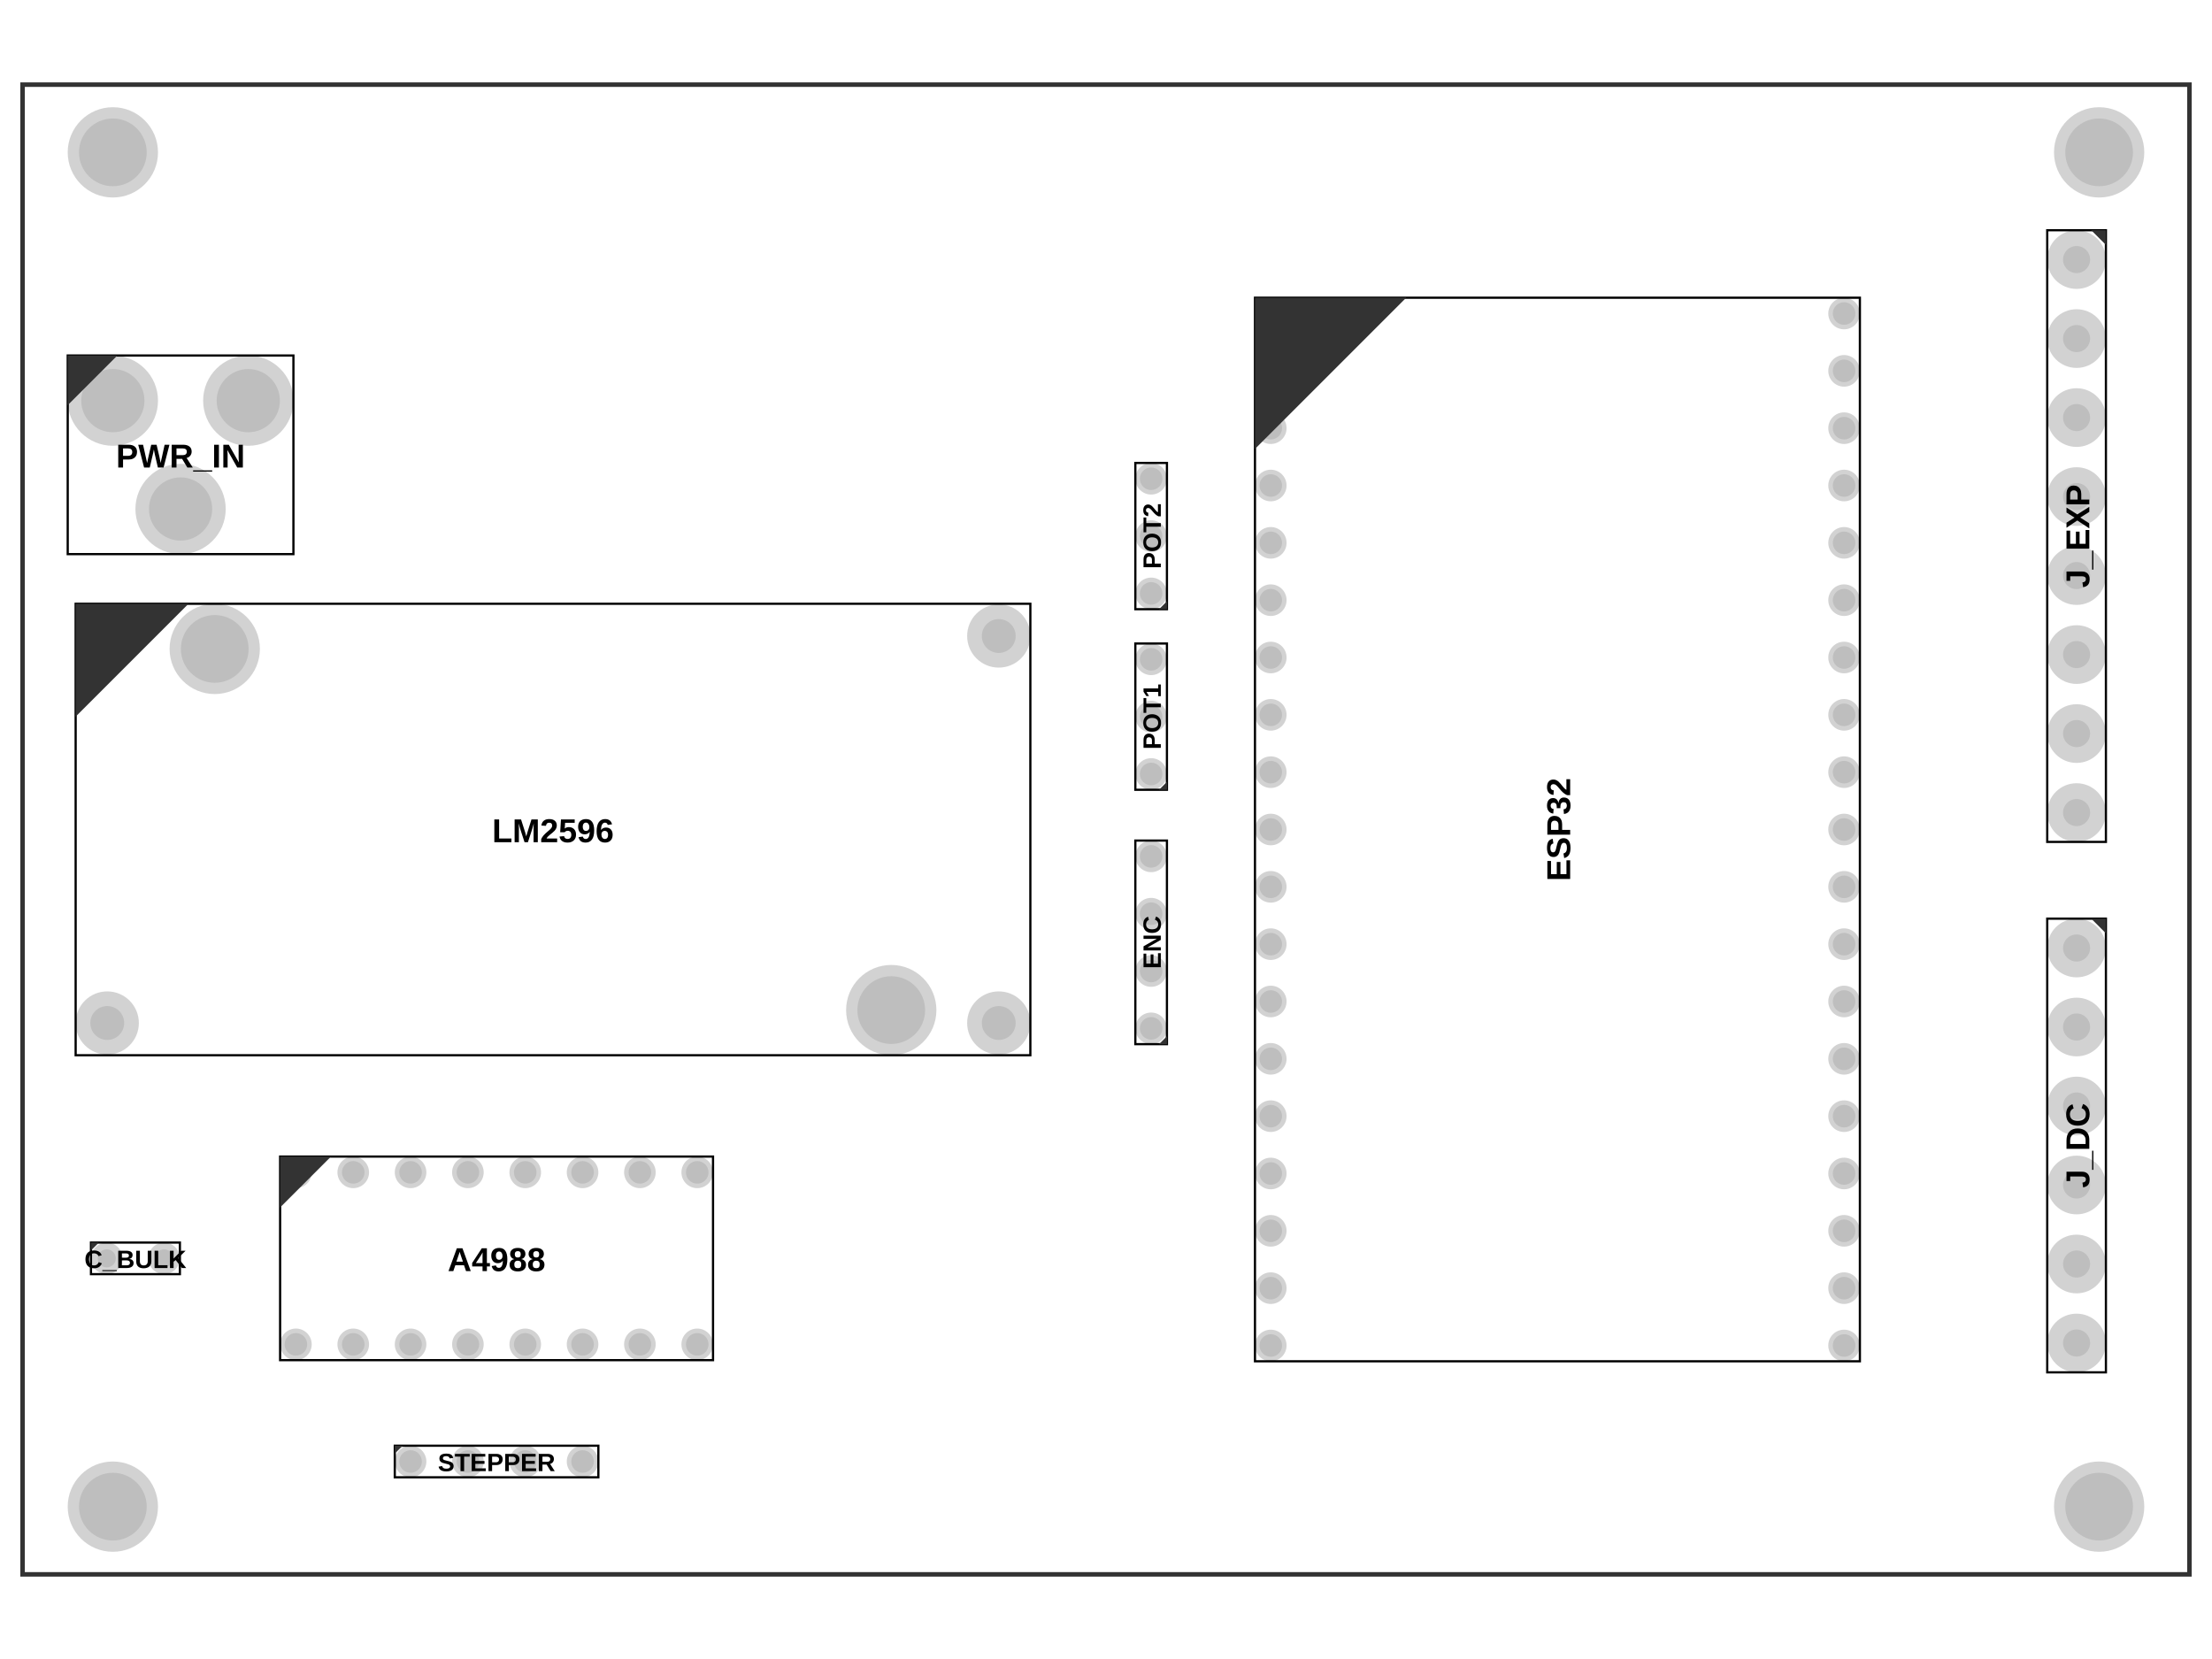
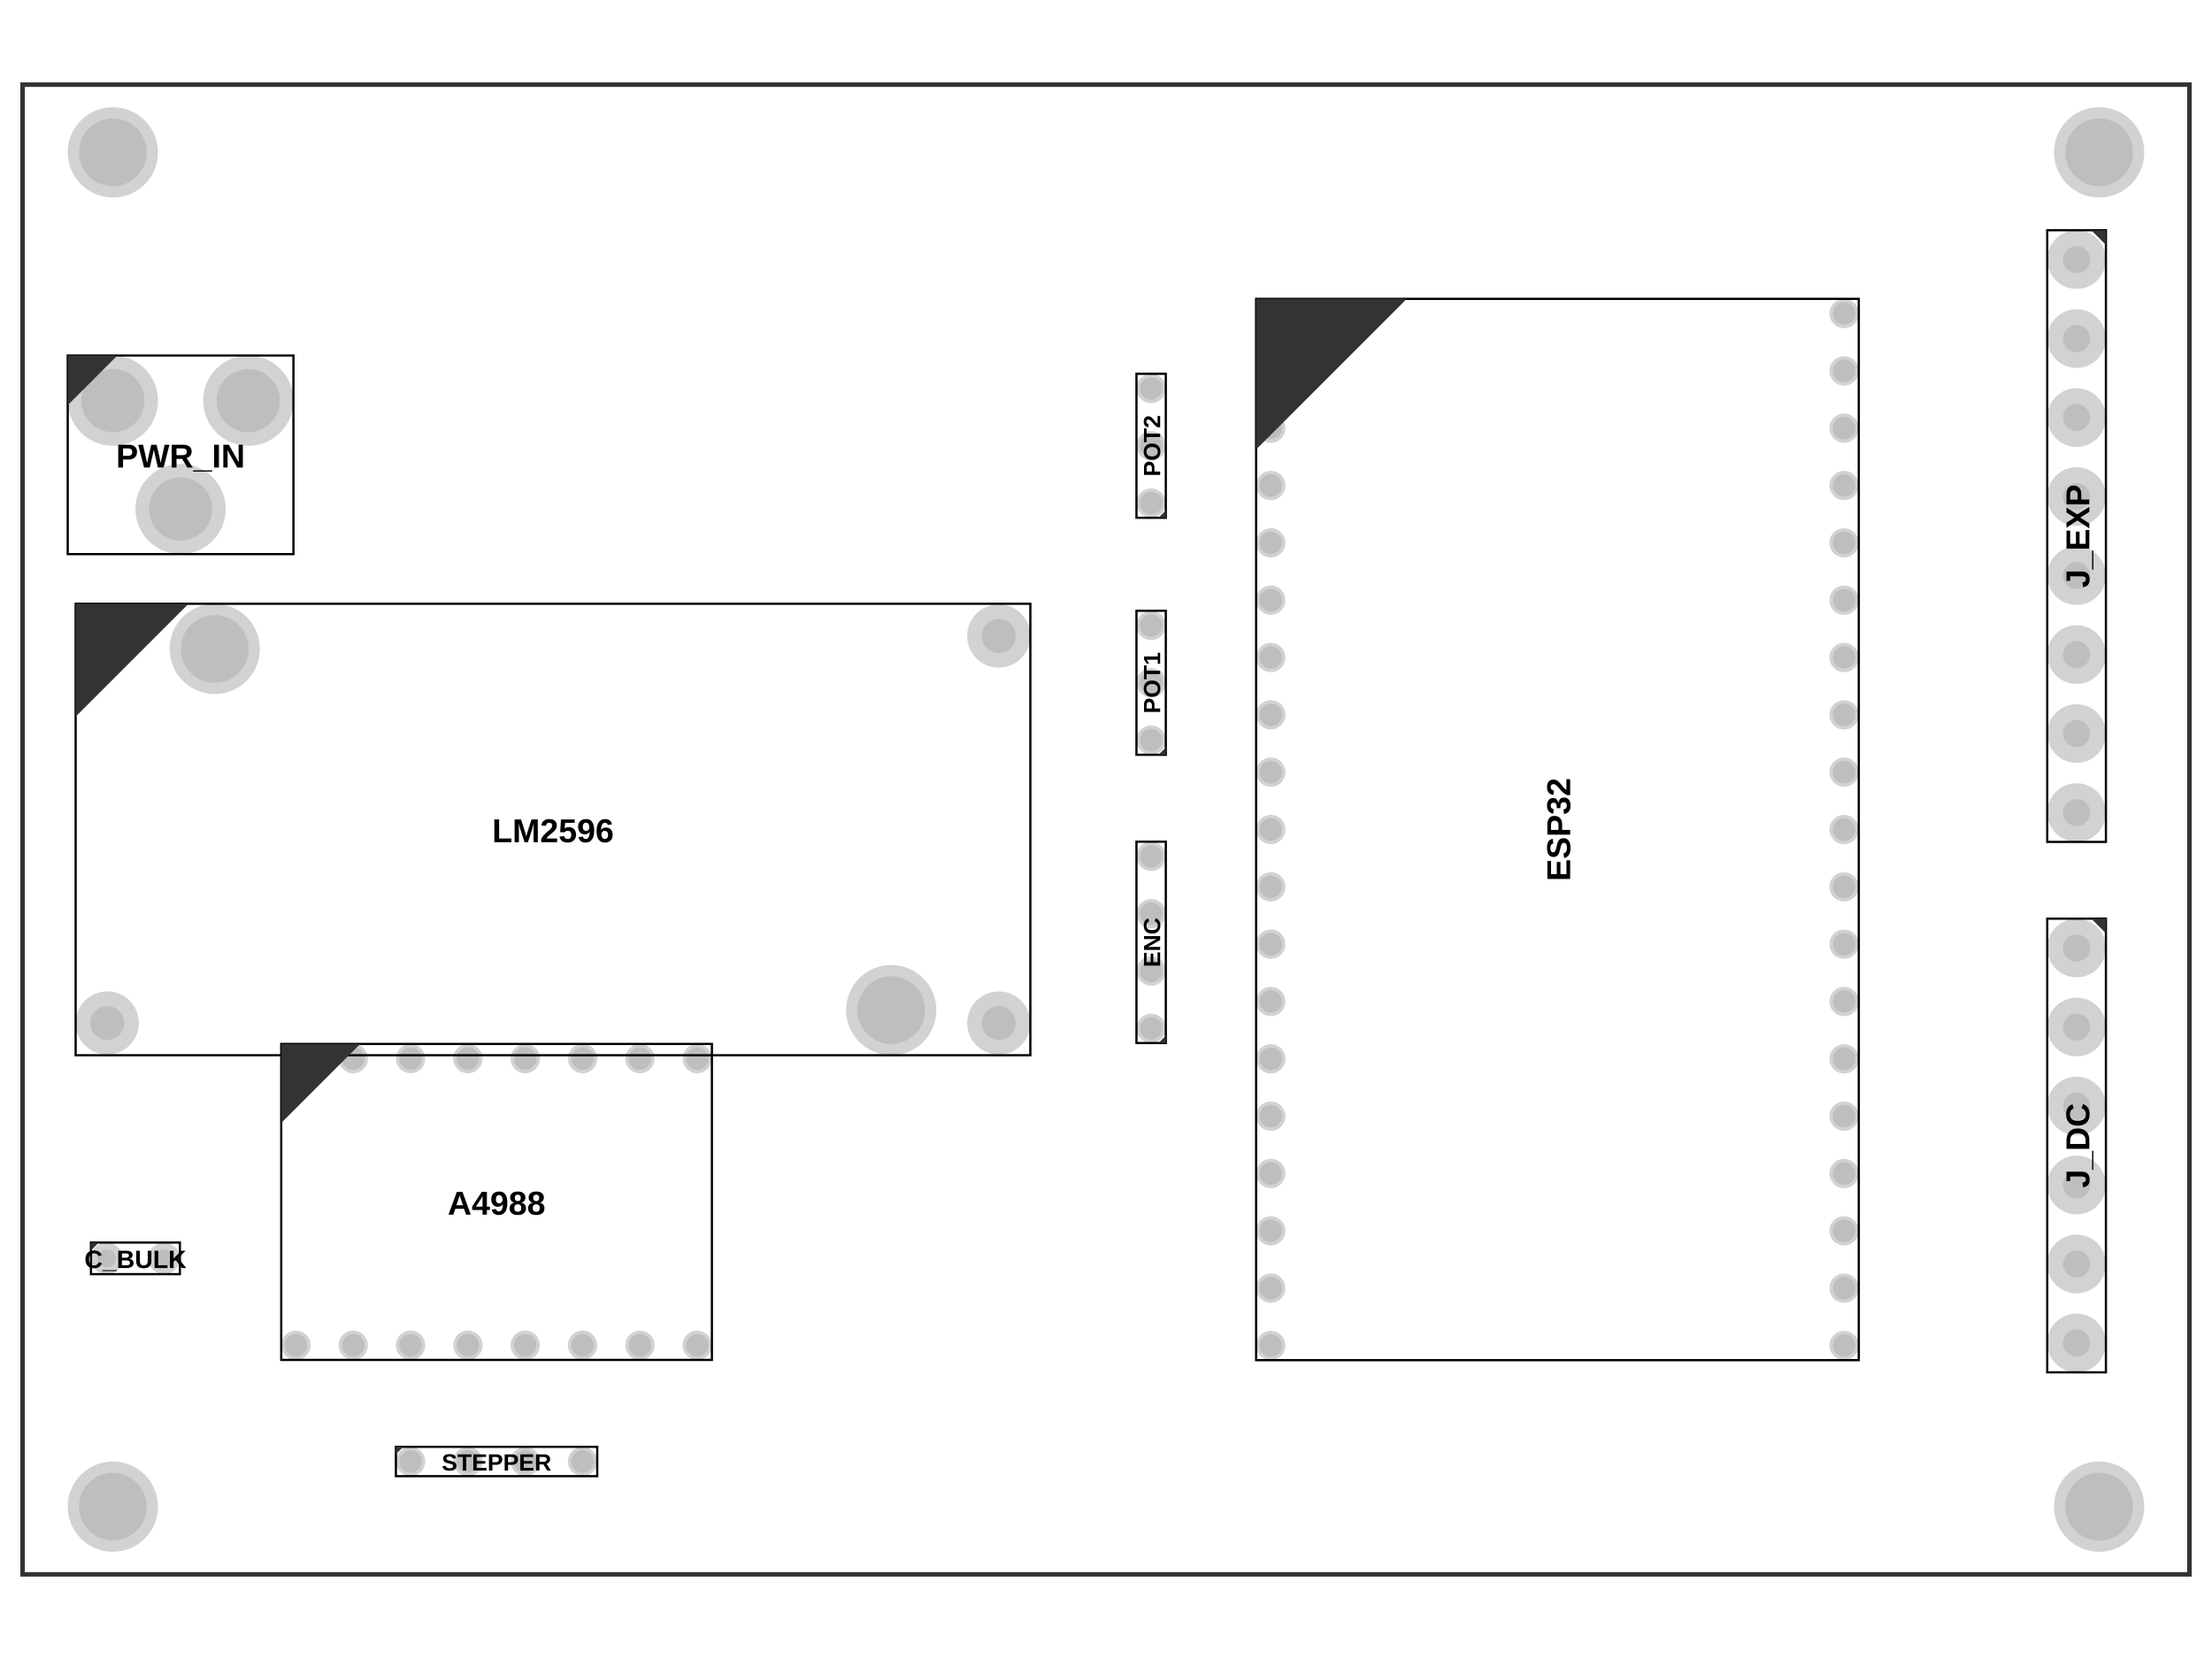
<svg xmlns="http://www.w3.org/2000/svg" width="800" height="600">
  <style>
              .assembly-component { 
                fill: none; 
                stroke: #000; 
              }
              .assembly-board { 
                fill: #f2f2f2; 
                stroke: rgb(0,0,0); 
                stroke-opacity: 0.8;
              }
              .assembly-component-label { 
                fill: #000; 
                font-family: Arial, serif;
                font-weight: bold;
                dominant-baseline: middle;
                text-anchor: middle;
              }
              .assembly-boundary { 
                fill: none; 
                stroke: #fff;
                stroke-width: 0.2; 
              }
            </style>
  <rect fill="#fff" x="0" y="0" width="800" height="600" />
  <rect class="assembly-boundary" x="8.163" y="30.612" width="783.673" height="538.776" />
  <path class="pcb-board" d="M 8.163 569.388 L 791.837 569.388 L 791.837 30.612 L 8.163 30.612 Z" fill="none" stroke="rgb(0,0,0)" stroke-opacity="0.8" stroke-width="1.633" />
  <g>
    <circle class="assembly-hole-outer" fill="rgb(210, 210, 210)" cx="40.816" cy="55.102" r="16.327" />
    <circle class="assembly-hole-inner" fill="rgb(190, 190, 190)" cx="40.816" cy="55.102" r="12.245" />
  </g>
  <g>
    <circle class="assembly-hole-outer" fill="rgb(210, 210, 210)" cx="759.184" cy="55.102" r="16.327" />
    <circle class="assembly-hole-inner" fill="rgb(190, 190, 190)" cx="759.184" cy="55.102" r="12.245" />
  </g>
  <g>
    <circle class="assembly-hole-outer" fill="rgb(210, 210, 210)" cx="40.816" cy="544.898" r="16.327" />
    <circle class="assembly-hole-inner" fill="rgb(190, 190, 190)" cx="40.816" cy="544.898" r="12.245" />
  </g>
  <g>
    <circle class="assembly-hole-outer" fill="rgb(210, 210, 210)" cx="759.184" cy="544.898" r="16.327" />
    <circle class="assembly-hole-inner" fill="rgb(190, 190, 190)" cx="759.184" cy="544.898" r="12.245" />
  </g>
  <g>
-     <circle class="assembly-hole-outer" fill="rgb(210, 210, 210)" cx="459.592" cy="113.388" r="5.714" />
+     <circle class="assembly-hole-outer" fill="rgb(210, 210, 210)" cx="459.592" cy="113.388" r="5.306" />
    <circle class="assembly-hole-inner" fill="rgb(190, 190, 190)" cx="459.592" cy="113.388" r="4.082" />
  </g>
  <g>
-     <circle class="assembly-hole-outer" fill="rgb(210, 210, 210)" cx="459.592" cy="134.122" r="5.714" />
+     <circle class="assembly-hole-outer" fill="rgb(210, 210, 210)" cx="459.592" cy="134.122" r="5.306" />
    <circle class="assembly-hole-inner" fill="rgb(190, 190, 190)" cx="459.592" cy="134.122" r="4.082" />
  </g>
  <g>
-     <circle class="assembly-hole-outer" fill="rgb(210, 210, 210)" cx="459.592" cy="154.857" r="5.714" />
+     <circle class="assembly-hole-outer" fill="rgb(210, 210, 210)" cx="459.592" cy="154.857" r="5.306" />
    <circle class="assembly-hole-inner" fill="rgb(190, 190, 190)" cx="459.592" cy="154.857" r="4.082" />
  </g>
  <g>
-     <circle class="assembly-hole-outer" fill="rgb(210, 210, 210)" cx="459.592" cy="175.592" r="5.714" />
+     <circle class="assembly-hole-outer" fill="rgb(210, 210, 210)" cx="459.592" cy="175.592" r="5.306" />
    <circle class="assembly-hole-inner" fill="rgb(190, 190, 190)" cx="459.592" cy="175.592" r="4.082" />
  </g>
  <g>
-     <circle class="assembly-hole-outer" fill="rgb(210, 210, 210)" cx="459.592" cy="196.327" r="5.714" />
+     <circle class="assembly-hole-outer" fill="rgb(210, 210, 210)" cx="459.592" cy="196.327" r="5.306" />
    <circle class="assembly-hole-inner" fill="rgb(190, 190, 190)" cx="459.592" cy="196.327" r="4.082" />
  </g>
  <g>
-     <circle class="assembly-hole-outer" fill="rgb(210, 210, 210)" cx="459.592" cy="217.061" r="5.714" />
+     <circle class="assembly-hole-outer" fill="rgb(210, 210, 210)" cx="459.592" cy="217.061" r="5.306" />
    <circle class="assembly-hole-inner" fill="rgb(190, 190, 190)" cx="459.592" cy="217.061" r="4.082" />
  </g>
  <g>
-     <circle class="assembly-hole-outer" fill="rgb(210, 210, 210)" cx="459.592" cy="237.796" r="5.714" />
+     <circle class="assembly-hole-outer" fill="rgb(210, 210, 210)" cx="459.592" cy="237.796" r="5.306" />
    <circle class="assembly-hole-inner" fill="rgb(190, 190, 190)" cx="459.592" cy="237.796" r="4.082" />
  </g>
  <g>
-     <circle class="assembly-hole-outer" fill="rgb(210, 210, 210)" cx="459.592" cy="258.531" r="5.714" />
+     <circle class="assembly-hole-outer" fill="rgb(210, 210, 210)" cx="459.592" cy="258.531" r="5.306" />
    <circle class="assembly-hole-inner" fill="rgb(190, 190, 190)" cx="459.592" cy="258.531" r="4.082" />
  </g>
  <g>
-     <circle class="assembly-hole-outer" fill="rgb(210, 210, 210)" cx="459.592" cy="279.265" r="5.714" />
+     <circle class="assembly-hole-outer" fill="rgb(210, 210, 210)" cx="459.592" cy="279.265" r="5.306" />
    <circle class="assembly-hole-inner" fill="rgb(190, 190, 190)" cx="459.592" cy="279.265" r="4.082" />
  </g>
  <g>
-     <circle class="assembly-hole-outer" fill="rgb(210, 210, 210)" cx="459.592" cy="300" r="5.714" />
+     <circle class="assembly-hole-outer" fill="rgb(210, 210, 210)" cx="459.592" cy="300" r="5.306" />
    <circle class="assembly-hole-inner" fill="rgb(190, 190, 190)" cx="459.592" cy="300" r="4.082" />
  </g>
  <g>
-     <circle class="assembly-hole-outer" fill="rgb(210, 210, 210)" cx="459.592" cy="320.735" r="5.714" />
+     <circle class="assembly-hole-outer" fill="rgb(210, 210, 210)" cx="459.592" cy="320.735" r="5.306" />
    <circle class="assembly-hole-inner" fill="rgb(190, 190, 190)" cx="459.592" cy="320.735" r="4.082" />
  </g>
  <g>
-     <circle class="assembly-hole-outer" fill="rgb(210, 210, 210)" cx="459.592" cy="341.469" r="5.714" />
+     <circle class="assembly-hole-outer" fill="rgb(210, 210, 210)" cx="459.592" cy="341.469" r="5.306" />
    <circle class="assembly-hole-inner" fill="rgb(190, 190, 190)" cx="459.592" cy="341.469" r="4.082" />
  </g>
  <g>
-     <circle class="assembly-hole-outer" fill="rgb(210, 210, 210)" cx="459.592" cy="362.204" r="5.714" />
+     <circle class="assembly-hole-outer" fill="rgb(210, 210, 210)" cx="459.592" cy="362.204" r="5.306" />
    <circle class="assembly-hole-inner" fill="rgb(190, 190, 190)" cx="459.592" cy="362.204" r="4.082" />
  </g>
  <g>
-     <circle class="assembly-hole-outer" fill="rgb(210, 210, 210)" cx="459.592" cy="382.939" r="5.714" />
+     <circle class="assembly-hole-outer" fill="rgb(210, 210, 210)" cx="459.592" cy="382.939" r="5.306" />
    <circle class="assembly-hole-inner" fill="rgb(190, 190, 190)" cx="459.592" cy="382.939" r="4.082" />
  </g>
  <g>
-     <circle class="assembly-hole-outer" fill="rgb(210, 210, 210)" cx="459.592" cy="403.673" r="5.714" />
+     <circle class="assembly-hole-outer" fill="rgb(210, 210, 210)" cx="459.592" cy="403.673" r="5.306" />
    <circle class="assembly-hole-inner" fill="rgb(190, 190, 190)" cx="459.592" cy="403.673" r="4.082" />
  </g>
  <g>
-     <circle class="assembly-hole-outer" fill="rgb(210, 210, 210)" cx="459.592" cy="424.408" r="5.714" />
+     <circle class="assembly-hole-outer" fill="rgb(210, 210, 210)" cx="459.592" cy="424.408" r="5.306" />
    <circle class="assembly-hole-inner" fill="rgb(190, 190, 190)" cx="459.592" cy="424.408" r="4.082" />
  </g>
  <g>
-     <circle class="assembly-hole-outer" fill="rgb(210, 210, 210)" cx="459.592" cy="445.143" r="5.714" />
+     <circle class="assembly-hole-outer" fill="rgb(210, 210, 210)" cx="459.592" cy="445.143" r="5.306" />
    <circle class="assembly-hole-inner" fill="rgb(190, 190, 190)" cx="459.592" cy="445.143" r="4.082" />
  </g>
  <g>
-     <circle class="assembly-hole-outer" fill="rgb(210, 210, 210)" cx="459.592" cy="465.878" r="5.714" />
+     <circle class="assembly-hole-outer" fill="rgb(210, 210, 210)" cx="459.592" cy="465.878" r="5.306" />
    <circle class="assembly-hole-inner" fill="rgb(190, 190, 190)" cx="459.592" cy="465.878" r="4.082" />
  </g>
  <g>
-     <circle class="assembly-hole-outer" fill="rgb(210, 210, 210)" cx="459.592" cy="486.612" r="5.714" />
+     <circle class="assembly-hole-outer" fill="rgb(210, 210, 210)" cx="459.592" cy="486.612" r="5.306" />
    <circle class="assembly-hole-inner" fill="rgb(190, 190, 190)" cx="459.592" cy="486.612" r="4.082" />
  </g>
  <g>
-     <circle class="assembly-hole-outer" fill="rgb(210, 210, 210)" cx="666.939" cy="113.388" r="5.714" />
+     <circle class="assembly-hole-outer" fill="rgb(210, 210, 210)" cx="666.939" cy="113.388" r="5.306" />
    <circle class="assembly-hole-inner" fill="rgb(190, 190, 190)" cx="666.939" cy="113.388" r="4.082" />
  </g>
  <g>
-     <circle class="assembly-hole-outer" fill="rgb(210, 210, 210)" cx="666.939" cy="134.122" r="5.714" />
+     <circle class="assembly-hole-outer" fill="rgb(210, 210, 210)" cx="666.939" cy="134.122" r="5.306" />
    <circle class="assembly-hole-inner" fill="rgb(190, 190, 190)" cx="666.939" cy="134.122" r="4.082" />
  </g>
  <g>
-     <circle class="assembly-hole-outer" fill="rgb(210, 210, 210)" cx="666.939" cy="154.857" r="5.714" />
+     <circle class="assembly-hole-outer" fill="rgb(210, 210, 210)" cx="666.939" cy="154.857" r="5.306" />
    <circle class="assembly-hole-inner" fill="rgb(190, 190, 190)" cx="666.939" cy="154.857" r="4.082" />
  </g>
  <g>
-     <circle class="assembly-hole-outer" fill="rgb(210, 210, 210)" cx="666.939" cy="175.592" r="5.714" />
+     <circle class="assembly-hole-outer" fill="rgb(210, 210, 210)" cx="666.939" cy="175.592" r="5.306" />
    <circle class="assembly-hole-inner" fill="rgb(190, 190, 190)" cx="666.939" cy="175.592" r="4.082" />
  </g>
  <g>
-     <circle class="assembly-hole-outer" fill="rgb(210, 210, 210)" cx="666.939" cy="196.327" r="5.714" />
+     <circle class="assembly-hole-outer" fill="rgb(210, 210, 210)" cx="666.939" cy="196.327" r="5.306" />
    <circle class="assembly-hole-inner" fill="rgb(190, 190, 190)" cx="666.939" cy="196.327" r="4.082" />
  </g>
  <g>
-     <circle class="assembly-hole-outer" fill="rgb(210, 210, 210)" cx="666.939" cy="217.061" r="5.714" />
+     <circle class="assembly-hole-outer" fill="rgb(210, 210, 210)" cx="666.939" cy="217.061" r="5.306" />
    <circle class="assembly-hole-inner" fill="rgb(190, 190, 190)" cx="666.939" cy="217.061" r="4.082" />
  </g>
  <g>
-     <circle class="assembly-hole-outer" fill="rgb(210, 210, 210)" cx="666.939" cy="237.796" r="5.714" />
+     <circle class="assembly-hole-outer" fill="rgb(210, 210, 210)" cx="666.939" cy="237.796" r="5.306" />
    <circle class="assembly-hole-inner" fill="rgb(190, 190, 190)" cx="666.939" cy="237.796" r="4.082" />
  </g>
  <g>
-     <circle class="assembly-hole-outer" fill="rgb(210, 210, 210)" cx="666.939" cy="258.531" r="5.714" />
+     <circle class="assembly-hole-outer" fill="rgb(210, 210, 210)" cx="666.939" cy="258.531" r="5.306" />
    <circle class="assembly-hole-inner" fill="rgb(190, 190, 190)" cx="666.939" cy="258.531" r="4.082" />
  </g>
  <g>
-     <circle class="assembly-hole-outer" fill="rgb(210, 210, 210)" cx="666.939" cy="279.265" r="5.714" />
+     <circle class="assembly-hole-outer" fill="rgb(210, 210, 210)" cx="666.939" cy="279.265" r="5.306" />
    <circle class="assembly-hole-inner" fill="rgb(190, 190, 190)" cx="666.939" cy="279.265" r="4.082" />
  </g>
  <g>
-     <circle class="assembly-hole-outer" fill="rgb(210, 210, 210)" cx="666.939" cy="300" r="5.714" />
+     <circle class="assembly-hole-outer" fill="rgb(210, 210, 210)" cx="666.939" cy="300" r="5.306" />
    <circle class="assembly-hole-inner" fill="rgb(190, 190, 190)" cx="666.939" cy="300" r="4.082" />
  </g>
  <g>
-     <circle class="assembly-hole-outer" fill="rgb(210, 210, 210)" cx="666.939" cy="320.735" r="5.714" />
+     <circle class="assembly-hole-outer" fill="rgb(210, 210, 210)" cx="666.939" cy="320.735" r="5.306" />
    <circle class="assembly-hole-inner" fill="rgb(190, 190, 190)" cx="666.939" cy="320.735" r="4.082" />
  </g>
  <g>
-     <circle class="assembly-hole-outer" fill="rgb(210, 210, 210)" cx="666.939" cy="341.469" r="5.714" />
+     <circle class="assembly-hole-outer" fill="rgb(210, 210, 210)" cx="666.939" cy="341.469" r="5.306" />
    <circle class="assembly-hole-inner" fill="rgb(190, 190, 190)" cx="666.939" cy="341.469" r="4.082" />
  </g>
  <g>
-     <circle class="assembly-hole-outer" fill="rgb(210, 210, 210)" cx="666.939" cy="362.204" r="5.714" />
+     <circle class="assembly-hole-outer" fill="rgb(210, 210, 210)" cx="666.939" cy="362.204" r="5.306" />
    <circle class="assembly-hole-inner" fill="rgb(190, 190, 190)" cx="666.939" cy="362.204" r="4.082" />
  </g>
  <g>
-     <circle class="assembly-hole-outer" fill="rgb(210, 210, 210)" cx="666.939" cy="382.939" r="5.714" />
+     <circle class="assembly-hole-outer" fill="rgb(210, 210, 210)" cx="666.939" cy="382.939" r="5.306" />
    <circle class="assembly-hole-inner" fill="rgb(190, 190, 190)" cx="666.939" cy="382.939" r="4.082" />
  </g>
  <g>
-     <circle class="assembly-hole-outer" fill="rgb(210, 210, 210)" cx="666.939" cy="403.673" r="5.714" />
+     <circle class="assembly-hole-outer" fill="rgb(210, 210, 210)" cx="666.939" cy="403.673" r="5.306" />
    <circle class="assembly-hole-inner" fill="rgb(190, 190, 190)" cx="666.939" cy="403.673" r="4.082" />
  </g>
  <g>
-     <circle class="assembly-hole-outer" fill="rgb(210, 210, 210)" cx="666.939" cy="424.408" r="5.714" />
+     <circle class="assembly-hole-outer" fill="rgb(210, 210, 210)" cx="666.939" cy="424.408" r="5.306" />
    <circle class="assembly-hole-inner" fill="rgb(190, 190, 190)" cx="666.939" cy="424.408" r="4.082" />
  </g>
  <g>
-     <circle class="assembly-hole-outer" fill="rgb(210, 210, 210)" cx="666.939" cy="445.143" r="5.714" />
+     <circle class="assembly-hole-outer" fill="rgb(210, 210, 210)" cx="666.939" cy="445.143" r="5.306" />
    <circle class="assembly-hole-inner" fill="rgb(190, 190, 190)" cx="666.939" cy="445.143" r="4.082" />
  </g>
  <g>
-     <circle class="assembly-hole-outer" fill="rgb(210, 210, 210)" cx="666.939" cy="465.878" r="5.714" />
+     <circle class="assembly-hole-outer" fill="rgb(210, 210, 210)" cx="666.939" cy="465.878" r="5.306" />
    <circle class="assembly-hole-inner" fill="rgb(190, 190, 190)" cx="666.939" cy="465.878" r="4.082" />
  </g>
  <g>
-     <circle class="assembly-hole-outer" fill="rgb(210, 210, 210)" cx="666.939" cy="486.612" r="5.714" />
+     <circle class="assembly-hole-outer" fill="rgb(210, 210, 210)" cx="666.939" cy="486.612" r="5.306" />
    <circle class="assembly-hole-inner" fill="rgb(190, 190, 190)" cx="666.939" cy="486.612" r="4.082" />
  </g>
  <g>
    <circle class="assembly-hole-outer" fill="rgb(210, 210, 210)" cx="38.788" cy="230.02" r="11.429" />
    <circle class="assembly-hole-inner" fill="rgb(190, 190, 190)" cx="38.788" cy="230.02" r="6.122" />
  </g>
  <g>
    <circle class="assembly-hole-outer" fill="rgb(210, 210, 210)" cx="38.788" cy="369.98" r="11.429" />
    <circle class="assembly-hole-inner" fill="rgb(190, 190, 190)" cx="38.788" cy="369.98" r="6.122" />
  </g>
  <g>
    <circle class="assembly-hole-outer" fill="rgb(210, 210, 210)" cx="361.212" cy="230.02" r="11.429" />
    <circle class="assembly-hole-inner" fill="rgb(190, 190, 190)" cx="361.212" cy="230.02" r="6.122" />
  </g>
  <g>
    <circle class="assembly-hole-outer" fill="rgb(210, 210, 210)" cx="361.212" cy="369.98" r="11.429" />
    <circle class="assembly-hole-inner" fill="rgb(190, 190, 190)" cx="361.212" cy="369.98" r="6.122" />
  </g>
  <g>
    <circle class="assembly-hole-outer" fill="rgb(210, 210, 210)" cx="77.665" cy="234.686" r="16.327" />
    <circle class="assembly-hole-inner" fill="rgb(190, 190, 190)" cx="77.665" cy="234.686" r="12.245" />
  </g>
  <g>
    <circle class="assembly-hole-outer" fill="rgb(210, 210, 210)" cx="322.335" cy="365.314" r="16.327" />
    <circle class="assembly-hole-inner" fill="rgb(190, 190, 190)" cx="322.335" cy="365.314" r="12.245" />
  </g>
  <g>
    <circle class="assembly-hole-outer" fill="rgb(210, 210, 210)" cx="40.816" cy="144.898" r="16.327" />
    <circle class="assembly-hole-inner" fill="rgb(190, 190, 190)" cx="40.816" cy="144.898" r="11.429" />
  </g>
  <g>
    <circle class="assembly-hole-outer" fill="rgb(210, 210, 210)" cx="89.796" cy="144.898" r="16.327" />
    <circle class="assembly-hole-inner" fill="rgb(190, 190, 190)" cx="89.796" cy="144.898" r="11.429" />
  </g>
  <g>
    <circle class="assembly-hole-outer" fill="rgb(210, 210, 210)" cx="65.306" cy="184.082" r="16.327" />
    <circle class="assembly-hole-inner" fill="rgb(190, 190, 190)" cx="65.306" cy="184.082" r="11.429" />
  </g>
  <g>
-     <circle class="assembly-hole-outer" fill="rgb(210, 210, 210)" cx="107.02" cy="424" r="5.714" />
-     <circle class="assembly-hole-inner" fill="rgb(190, 190, 190)" cx="107.02" cy="424" r="4.082" />
-   </g>
-   <g>
-     <circle class="assembly-hole-outer" fill="rgb(210, 210, 210)" cx="127.755" cy="424" r="5.714" />
-     <circle class="assembly-hole-inner" fill="rgb(190, 190, 190)" cx="127.755" cy="424" r="4.082" />
-   </g>
-   <g>
-     <circle class="assembly-hole-outer" fill="rgb(210, 210, 210)" cx="148.49" cy="424" r="5.714" />
-     <circle class="assembly-hole-inner" fill="rgb(190, 190, 190)" cx="148.49" cy="424" r="4.082" />
-   </g>
-   <g>
-     <circle class="assembly-hole-outer" fill="rgb(210, 210, 210)" cx="169.224" cy="424" r="5.714" />
-     <circle class="assembly-hole-inner" fill="rgb(190, 190, 190)" cx="169.224" cy="424" r="4.082" />
-   </g>
-   <g>
-     <circle class="assembly-hole-outer" fill="rgb(210, 210, 210)" cx="189.959" cy="424" r="5.714" />
-     <circle class="assembly-hole-inner" fill="rgb(190, 190, 190)" cx="189.959" cy="424" r="4.082" />
-   </g>
-   <g>
-     <circle class="assembly-hole-outer" fill="rgb(210, 210, 210)" cx="210.694" cy="424" r="5.714" />
-     <circle class="assembly-hole-inner" fill="rgb(190, 190, 190)" cx="210.694" cy="424" r="4.082" />
-   </g>
-   <g>
-     <circle class="assembly-hole-outer" fill="rgb(210, 210, 210)" cx="231.429" cy="424" r="5.714" />
-     <circle class="assembly-hole-inner" fill="rgb(190, 190, 190)" cx="231.429" cy="424" r="4.082" />
-   </g>
-   <g>
-     <circle class="assembly-hole-outer" fill="rgb(210, 210, 210)" cx="252.163" cy="424" r="5.714" />
-     <circle class="assembly-hole-inner" fill="rgb(190, 190, 190)" cx="252.163" cy="424" r="4.082" />
-   </g>
-   <g>
-     <circle class="assembly-hole-outer" fill="rgb(210, 210, 210)" cx="107.02" cy="486.204" r="5.714" />
-     <circle class="assembly-hole-inner" fill="rgb(190, 190, 190)" cx="107.02" cy="486.204" r="4.082" />
-   </g>
-   <g>
-     <circle class="assembly-hole-outer" fill="rgb(210, 210, 210)" cx="127.755" cy="486.204" r="5.714" />
-     <circle class="assembly-hole-inner" fill="rgb(190, 190, 190)" cx="127.755" cy="486.204" r="4.082" />
-   </g>
-   <g>
-     <circle class="assembly-hole-outer" fill="rgb(210, 210, 210)" cx="148.49" cy="486.204" r="5.714" />
-     <circle class="assembly-hole-inner" fill="rgb(190, 190, 190)" cx="148.49" cy="486.204" r="4.082" />
-   </g>
-   <g>
-     <circle class="assembly-hole-outer" fill="rgb(210, 210, 210)" cx="169.224" cy="486.204" r="5.714" />
-     <circle class="assembly-hole-inner" fill="rgb(190, 190, 190)" cx="169.224" cy="486.204" r="4.082" />
-   </g>
-   <g>
-     <circle class="assembly-hole-outer" fill="rgb(210, 210, 210)" cx="189.959" cy="486.204" r="5.714" />
-     <circle class="assembly-hole-inner" fill="rgb(190, 190, 190)" cx="189.959" cy="486.204" r="4.082" />
-   </g>
-   <g>
-     <circle class="assembly-hole-outer" fill="rgb(210, 210, 210)" cx="210.694" cy="486.204" r="5.714" />
-     <circle class="assembly-hole-inner" fill="rgb(190, 190, 190)" cx="210.694" cy="486.204" r="4.082" />
-   </g>
-   <g>
-     <circle class="assembly-hole-outer" fill="rgb(210, 210, 210)" cx="231.429" cy="486.204" r="5.714" />
-     <circle class="assembly-hole-inner" fill="rgb(190, 190, 190)" cx="231.429" cy="486.204" r="4.082" />
-   </g>
-   <g>
-     <circle class="assembly-hole-outer" fill="rgb(210, 210, 210)" cx="252.163" cy="486.204" r="5.714" />
-     <circle class="assembly-hole-inner" fill="rgb(190, 190, 190)" cx="252.163" cy="486.204" r="4.082" />
+     <circle class="assembly-hole-outer" fill="rgb(210, 210, 210)" cx="107.02" cy="382.857" r="5.306" />
+     <circle class="assembly-hole-inner" fill="rgb(190, 190, 190)" cx="107.02" cy="382.857" r="4.082" />
+   </g>
+   <g>
+     <circle class="assembly-hole-outer" fill="rgb(210, 210, 210)" cx="127.755" cy="382.857" r="5.306" />
+     <circle class="assembly-hole-inner" fill="rgb(190, 190, 190)" cx="127.755" cy="382.857" r="4.082" />
+   </g>
+   <g>
+     <circle class="assembly-hole-outer" fill="rgb(210, 210, 210)" cx="148.49" cy="382.857" r="5.306" />
+     <circle class="assembly-hole-inner" fill="rgb(190, 190, 190)" cx="148.49" cy="382.857" r="4.082" />
+   </g>
+   <g>
+     <circle class="assembly-hole-outer" fill="rgb(210, 210, 210)" cx="169.224" cy="382.857" r="5.306" />
+     <circle class="assembly-hole-inner" fill="rgb(190, 190, 190)" cx="169.224" cy="382.857" r="4.082" />
+   </g>
+   <g>
+     <circle class="assembly-hole-outer" fill="rgb(210, 210, 210)" cx="189.959" cy="382.857" r="5.306" />
+     <circle class="assembly-hole-inner" fill="rgb(190, 190, 190)" cx="189.959" cy="382.857" r="4.082" />
+   </g>
+   <g>
+     <circle class="assembly-hole-outer" fill="rgb(210, 210, 210)" cx="210.694" cy="382.857" r="5.306" />
+     <circle class="assembly-hole-inner" fill="rgb(190, 190, 190)" cx="210.694" cy="382.857" r="4.082" />
+   </g>
+   <g>
+     <circle class="assembly-hole-outer" fill="rgb(210, 210, 210)" cx="231.429" cy="382.857" r="5.306" />
+     <circle class="assembly-hole-inner" fill="rgb(190, 190, 190)" cx="231.429" cy="382.857" r="4.082" />
+   </g>
+   <g>
+     <circle class="assembly-hole-outer" fill="rgb(210, 210, 210)" cx="252.163" cy="382.857" r="5.306" />
+     <circle class="assembly-hole-inner" fill="rgb(190, 190, 190)" cx="252.163" cy="382.857" r="4.082" />
+   </g>
+   <g>
+     <circle class="assembly-hole-outer" fill="rgb(210, 210, 210)" cx="107.02" cy="486.531" r="5.306" />
+     <circle class="assembly-hole-inner" fill="rgb(190, 190, 190)" cx="107.02" cy="486.531" r="4.082" />
+   </g>
+   <g>
+     <circle class="assembly-hole-outer" fill="rgb(210, 210, 210)" cx="127.755" cy="486.531" r="5.306" />
+     <circle class="assembly-hole-inner" fill="rgb(190, 190, 190)" cx="127.755" cy="486.531" r="4.082" />
+   </g>
+   <g>
+     <circle class="assembly-hole-outer" fill="rgb(210, 210, 210)" cx="148.49" cy="486.531" r="5.306" />
+     <circle class="assembly-hole-inner" fill="rgb(190, 190, 190)" cx="148.49" cy="486.531" r="4.082" />
+   </g>
+   <g>
+     <circle class="assembly-hole-outer" fill="rgb(210, 210, 210)" cx="169.224" cy="486.531" r="5.306" />
+     <circle class="assembly-hole-inner" fill="rgb(190, 190, 190)" cx="169.224" cy="486.531" r="4.082" />
+   </g>
+   <g>
+     <circle class="assembly-hole-outer" fill="rgb(210, 210, 210)" cx="189.959" cy="486.531" r="5.306" />
+     <circle class="assembly-hole-inner" fill="rgb(190, 190, 190)" cx="189.959" cy="486.531" r="4.082" />
+   </g>
+   <g>
+     <circle class="assembly-hole-outer" fill="rgb(210, 210, 210)" cx="210.694" cy="486.531" r="5.306" />
+     <circle class="assembly-hole-inner" fill="rgb(190, 190, 190)" cx="210.694" cy="486.531" r="4.082" />
+   </g>
+   <g>
+     <circle class="assembly-hole-outer" fill="rgb(210, 210, 210)" cx="231.429" cy="486.531" r="5.306" />
+     <circle class="assembly-hole-inner" fill="rgb(190, 190, 190)" cx="231.429" cy="486.531" r="4.082" />
+   </g>
+   <g>
+     <circle class="assembly-hole-outer" fill="rgb(210, 210, 210)" cx="252.163" cy="486.531" r="5.306" />
+     <circle class="assembly-hole-inner" fill="rgb(190, 190, 190)" cx="252.163" cy="486.531" r="4.082" />
  </g>
  <g>
    <circle class="assembly-hole-outer" fill="rgb(210, 210, 210)" cx="38.612" cy="455.102" r="5.714" />
    <circle class="assembly-hole-inner" fill="rgb(190, 190, 190)" cx="38.612" cy="455.102" r="3.265" />
  </g>
  <g>
    <circle class="assembly-hole-outer" fill="rgb(210, 210, 210)" cx="59.347" cy="455.102" r="5.714" />
    <circle class="assembly-hole-inner" fill="rgb(190, 190, 190)" cx="59.347" cy="455.102" r="3.265" />
  </g>
  <g>
-     <circle class="assembly-hole-outer" fill="rgb(210, 210, 210)" cx="148.49" cy="528.571" r="5.714" />
+     <circle class="assembly-hole-outer" fill="rgb(210, 210, 210)" cx="148.49" cy="528.571" r="5.306" />
    <circle class="assembly-hole-inner" fill="rgb(190, 190, 190)" cx="148.49" cy="528.571" r="4.082" />
  </g>
  <g>
-     <circle class="assembly-hole-outer" fill="rgb(210, 210, 210)" cx="169.224" cy="528.571" r="5.714" />
+     <circle class="assembly-hole-outer" fill="rgb(210, 210, 210)" cx="169.224" cy="528.571" r="5.306" />
    <circle class="assembly-hole-inner" fill="rgb(190, 190, 190)" cx="169.224" cy="528.571" r="4.082" />
  </g>
  <g>
-     <circle class="assembly-hole-outer" fill="rgb(210, 210, 210)" cx="189.959" cy="528.571" r="5.714" />
+     <circle class="assembly-hole-outer" fill="rgb(210, 210, 210)" cx="189.959" cy="528.571" r="5.306" />
    <circle class="assembly-hole-inner" fill="rgb(190, 190, 190)" cx="189.959" cy="528.571" r="4.082" />
  </g>
  <g>
-     <circle class="assembly-hole-outer" fill="rgb(210, 210, 210)" cx="210.694" cy="528.571" r="5.714" />
+     <circle class="assembly-hole-outer" fill="rgb(210, 210, 210)" cx="210.694" cy="528.571" r="5.306" />
    <circle class="assembly-hole-inner" fill="rgb(190, 190, 190)" cx="210.694" cy="528.571" r="4.082" />
  </g>
  <g>
-     <circle class="assembly-hole-outer" fill="rgb(210, 210, 210)" cx="416.327" cy="214.612" r="5.714" />
-     <circle class="assembly-hole-inner" fill="rgb(190, 190, 190)" cx="416.327" cy="214.612" r="4.082" />
-   </g>
-   <g>
-     <circle class="assembly-hole-outer" fill="rgb(210, 210, 210)" cx="416.327" cy="193.878" r="5.714" />
-     <circle class="assembly-hole-inner" fill="rgb(190, 190, 190)" cx="416.327" cy="193.878" r="4.082" />
-   </g>
-   <g>
-     <circle class="assembly-hole-outer" fill="rgb(210, 210, 210)" cx="416.327" cy="173.143" r="5.714" />
-     <circle class="assembly-hole-inner" fill="rgb(190, 190, 190)" cx="416.327" cy="173.143" r="4.082" />
-   </g>
-   <g>
-     <circle class="assembly-hole-outer" fill="rgb(210, 210, 210)" cx="416.327" cy="279.918" r="5.714" />
-     <circle class="assembly-hole-inner" fill="rgb(190, 190, 190)" cx="416.327" cy="279.918" r="4.082" />
-   </g>
-   <g>
-     <circle class="assembly-hole-outer" fill="rgb(210, 210, 210)" cx="416.327" cy="259.184" r="5.714" />
-     <circle class="assembly-hole-inner" fill="rgb(190, 190, 190)" cx="416.327" cy="259.184" r="4.082" />
-   </g>
-   <g>
-     <circle class="assembly-hole-outer" fill="rgb(210, 210, 210)" cx="416.327" cy="238.449" r="5.714" />
-     <circle class="assembly-hole-inner" fill="rgb(190, 190, 190)" cx="416.327" cy="238.449" r="4.082" />
-   </g>
-   <g>
-     <circle class="assembly-hole-outer" fill="rgb(210, 210, 210)" cx="416.327" cy="371.918" r="5.714" />
+     <circle class="assembly-hole-outer" fill="rgb(210, 210, 210)" cx="416.327" cy="181.959" r="5.306" />
+     <circle class="assembly-hole-inner" fill="rgb(190, 190, 190)" cx="416.327" cy="181.959" r="4.082" />
+   </g>
+   <g>
+     <circle class="assembly-hole-outer" fill="rgb(210, 210, 210)" cx="416.327" cy="161.224" r="5.306" />
+     <circle class="assembly-hole-inner" fill="rgb(190, 190, 190)" cx="416.327" cy="161.224" r="4.082" />
+   </g>
+   <g>
+     <circle class="assembly-hole-outer" fill="rgb(210, 210, 210)" cx="416.327" cy="140.49" r="5.306" />
+     <circle class="assembly-hole-inner" fill="rgb(190, 190, 190)" cx="416.327" cy="140.49" r="4.082" />
+   </g>
+   <g>
+     <circle class="assembly-hole-outer" fill="rgb(210, 210, 210)" cx="416.327" cy="267.673" r="5.306" />
+     <circle class="assembly-hole-inner" fill="rgb(190, 190, 190)" cx="416.327" cy="267.673" r="4.082" />
+   </g>
+   <g>
+     <circle class="assembly-hole-outer" fill="rgb(210, 210, 210)" cx="416.327" cy="246.939" r="5.306" />
+     <circle class="assembly-hole-inner" fill="rgb(190, 190, 190)" cx="416.327" cy="246.939" r="4.082" />
+   </g>
+   <g>
+     <circle class="assembly-hole-outer" fill="rgb(210, 210, 210)" cx="416.327" cy="226.204" r="5.306" />
+     <circle class="assembly-hole-inner" fill="rgb(190, 190, 190)" cx="416.327" cy="226.204" r="4.082" />
+   </g>
+   <g>
+     <circle class="assembly-hole-outer" fill="rgb(210, 210, 210)" cx="416.327" cy="371.918" r="5.306" />
    <circle class="assembly-hole-inner" fill="rgb(190, 190, 190)" cx="416.327" cy="371.918" r="4.082" />
  </g>
  <g>
-     <circle class="assembly-hole-outer" fill="rgb(210, 210, 210)" cx="416.327" cy="351.184" r="5.714" />
+     <circle class="assembly-hole-outer" fill="rgb(210, 210, 210)" cx="416.327" cy="351.184" r="5.306" />
    <circle class="assembly-hole-inner" fill="rgb(190, 190, 190)" cx="416.327" cy="351.184" r="4.082" />
  </g>
  <g>
-     <circle class="assembly-hole-outer" fill="rgb(210, 210, 210)" cx="416.327" cy="330.449" r="5.714" />
+     <circle class="assembly-hole-outer" fill="rgb(210, 210, 210)" cx="416.327" cy="330.449" r="5.306" />
    <circle class="assembly-hole-inner" fill="rgb(190, 190, 190)" cx="416.327" cy="330.449" r="4.082" />
  </g>
  <g>
-     <circle class="assembly-hole-outer" fill="rgb(210, 210, 210)" cx="416.327" cy="309.714" r="5.714" />
+     <circle class="assembly-hole-outer" fill="rgb(210, 210, 210)" cx="416.327" cy="309.714" r="5.306" />
    <circle class="assembly-hole-inner" fill="rgb(190, 190, 190)" cx="416.327" cy="309.714" r="4.082" />
  </g>
  <g>
    <circle class="assembly-hole-outer" fill="rgb(210, 210, 210)" cx="751.02" cy="342.857" r="10.612" />
    <circle class="assembly-hole-inner" fill="rgb(190, 190, 190)" cx="751.02" cy="342.857" r="4.898" />
  </g>
  <g>
    <circle class="assembly-hole-outer" fill="rgb(210, 210, 210)" cx="751.02" cy="371.429" r="10.612" />
    <circle class="assembly-hole-inner" fill="rgb(190, 190, 190)" cx="751.02" cy="371.429" r="4.898" />
  </g>
  <g>
    <circle class="assembly-hole-outer" fill="rgb(210, 210, 210)" cx="751.02" cy="400" r="10.612" />
    <circle class="assembly-hole-inner" fill="rgb(190, 190, 190)" cx="751.02" cy="400" r="4.898" />
  </g>
  <g>
    <circle class="assembly-hole-outer" fill="rgb(210, 210, 210)" cx="751.02" cy="428.571" r="10.612" />
    <circle class="assembly-hole-inner" fill="rgb(190, 190, 190)" cx="751.02" cy="428.571" r="4.898" />
  </g>
  <g>
    <circle class="assembly-hole-outer" fill="rgb(210, 210, 210)" cx="751.02" cy="457.143" r="10.612" />
    <circle class="assembly-hole-inner" fill="rgb(190, 190, 190)" cx="751.02" cy="457.143" r="4.898" />
  </g>
  <g>
    <circle class="assembly-hole-outer" fill="rgb(210, 210, 210)" cx="751.02" cy="485.714" r="10.612" />
    <circle class="assembly-hole-inner" fill="rgb(190, 190, 190)" cx="751.02" cy="485.714" r="4.898" />
  </g>
  <g>
    <circle class="assembly-hole-outer" fill="rgb(210, 210, 210)" cx="751.02" cy="93.878" r="10.612" />
    <circle class="assembly-hole-inner" fill="rgb(190, 190, 190)" cx="751.02" cy="93.878" r="4.898" />
  </g>
  <g>
    <circle class="assembly-hole-outer" fill="rgb(210, 210, 210)" cx="751.02" cy="122.449" r="10.612" />
    <circle class="assembly-hole-inner" fill="rgb(190, 190, 190)" cx="751.02" cy="122.449" r="4.898" />
  </g>
  <g>
    <circle class="assembly-hole-outer" fill="rgb(210, 210, 210)" cx="751.02" cy="151.02" r="10.612" />
    <circle class="assembly-hole-inner" fill="rgb(190, 190, 190)" cx="751.02" cy="151.02" r="4.898" />
  </g>
  <g>
    <circle class="assembly-hole-outer" fill="rgb(210, 210, 210)" cx="751.02" cy="179.592" r="10.612" />
    <circle class="assembly-hole-inner" fill="rgb(190, 190, 190)" cx="751.02" cy="179.592" r="4.898" />
  </g>
  <g>
    <circle class="assembly-hole-outer" fill="rgb(210, 210, 210)" cx="751.02" cy="208.163" r="10.612" />
    <circle class="assembly-hole-inner" fill="rgb(190, 190, 190)" cx="751.02" cy="208.163" r="4.898" />
  </g>
  <g>
    <circle class="assembly-hole-outer" fill="rgb(210, 210, 210)" cx="751.02" cy="236.735" r="10.612" />
    <circle class="assembly-hole-inner" fill="rgb(190, 190, 190)" cx="751.02" cy="236.735" r="4.898" />
  </g>
  <g>
    <circle class="assembly-hole-outer" fill="rgb(210, 210, 210)" cx="751.02" cy="265.306" r="10.612" />
    <circle class="assembly-hole-inner" fill="rgb(190, 190, 190)" cx="751.02" cy="265.306" r="4.898" />
  </g>
  <g>
    <circle class="assembly-hole-outer" fill="rgb(210, 210, 210)" cx="751.02" cy="293.878" r="10.612" />
    <circle class="assembly-hole-inner" fill="rgb(190, 190, 190)" cx="751.02" cy="293.878" r="4.898" />
  </g>
  <g transform="translate(563.2653, 300) scale(1, -1)">
-     <path class="assembly-component" d="M-109.388,-192.327 L109.388,-192.327 L109.388,192.327 L-109.388,192.327 Z" stroke-width="0.80" transform="rotate(0)" stroke-dasharray="" />
+     <path class="assembly-component" d="M-108.98,-191.918 L108.98,-191.918 L108.98,191.918 L-108.98,191.918 Z" stroke-width="0.80" transform="rotate(0)" stroke-dasharray="" />
    <text x="0" y="0" class="assembly-component-label" text-anchor="middle" dy=".10em" style="pointer-events: none" font-size="12px" transform="rotate(90) scale(1, -1)">ESP32</text>
-     <polygon class="assembly-pin1-indicator" points="-109.388,192.327 -54.694,192.327 -109.388,137.633" fill="#333" stroke="none" transform="rotate(0)" />
+     <polygon class="assembly-pin1-indicator" points="-108.98,191.918 -54.49,191.918 -108.98,137.429" fill="#333" stroke="none" transform="rotate(0)" />
  </g>
  <g transform="translate(200, 300) scale(1, -1)">
    <path class="assembly-component" d="M-172.641,-81.641 L172.641,-81.641 L172.641,81.641 L-172.641,81.641 Z" stroke-width="0.80" transform="rotate(0)" stroke-dasharray="" />
    <text x="0" y="0" class="assembly-component-label" text-anchor="middle" dy=".10em" style="pointer-events: none" font-size="12px" transform="scale(1, -1)">LM2596</text>
    <polygon class="assembly-pin1-indicator" points="-172.641,81.641 -131.82,81.641 -172.641,40.82" fill="#333" stroke="none" transform="rotate(0)" />
  </g>
  <g transform="translate(65.30612, 164.4898) scale(1, -1)">
    <path class="assembly-component" d="M-40.816,-35.918 L40.816,-35.918 L40.816,35.918 L-40.816,35.918 Z" stroke-width="0.80" transform="rotate(0)" stroke-dasharray="" />
    <text x="0" y="0" class="assembly-component-label" text-anchor="middle" dy=".10em" style="pointer-events: none" font-size="12px" transform="scale(1, -1)">PWR_IN</text>
    <polygon class="assembly-pin1-indicator" points="-40.816,35.918 -22.857,35.918 -40.816,17.959" fill="#333" stroke="none" transform="rotate(0)" />
  </g>
-   <g transform="translate(179.5918, 455.102) scale(1, -1)">
-     <path class="assembly-component" d="M-78.286,-36.816 L78.286,-36.816 L78.286,36.816 L-78.286,36.816 Z" stroke-width="0.80" transform="rotate(0)" stroke-dasharray="" />
+   <g transform="translate(179.5918, 434.6939) scale(1, -1)">
+     <path class="assembly-component" d="M-77.878,-57.143 L77.878,-57.143 L77.878,57.143 L-77.878,57.143 Z" stroke-width="0.80" transform="rotate(0)" stroke-dasharray="" />
    <text x="0" y="0" class="assembly-component-label" text-anchor="middle" dy=".10em" style="pointer-events: none" font-size="12px" transform="scale(1, -1)">A4988</text>
-     <polygon class="assembly-pin1-indicator" points="-78.286,36.816 -59.878,36.816 -78.286,18.408" fill="#333" stroke="none" transform="rotate(0)" />
+     <polygon class="assembly-pin1-indicator" points="-77.878,57.143 -49.306,57.143 -77.878,28.571" fill="#333" stroke="none" transform="rotate(0)" />
  </g>
  <g transform="translate(48.97959, 455.102) scale(1, -1)">
    <path class="assembly-component" d="M-16.082,-5.714 L16.082,-5.714 L16.082,5.714 L-16.082,5.714 Z" stroke-width="0.80" transform="rotate(0)" stroke-dasharray="" />
    <text x="0" y="0" class="assembly-component-label" text-anchor="middle" dy=".10em" style="pointer-events: none" font-size="9.1px" transform="scale(1, -1)">C_BULK</text>
    <polygon class="assembly-pin1-indicator" points="-16.082,5.714 -13.224,5.714 -16.082,2.857" fill="#333" stroke="none" transform="rotate(0)" />
  </g>
  <g transform="translate(179.5918, 528.5714) scale(1, -1)">
-     <path class="assembly-component" d="M-36.816,-5.714 L36.816,-5.714 L36.816,5.714 L-36.816,5.714 Z" stroke-width="0.80" transform="rotate(0)" stroke-dasharray="" />
-     <text x="0" y="0" class="assembly-component-label" text-anchor="middle" dy=".10em" style="pointer-events: none" font-size="9.1px" transform="scale(1, -1)">STEPPER</text>
-     <polygon class="assembly-pin1-indicator" points="-36.816,5.714 -33.959,5.714 -36.816,2.857" fill="#333" stroke="none" transform="rotate(0)" />
-   </g>
-   <g transform="translate(416.3265, 193.8776) scale(1, -1)">
-     <path class="assembly-component" d="M-5.714,-26.449 L5.714,-26.449 L5.714,26.449 L-5.714,26.449 Z" stroke-width="0.80" transform="rotate(0)" stroke-dasharray="" />
-     <text x="0" y="0" class="assembly-component-label" text-anchor="middle" dy=".10em" style="pointer-events: none" font-size="9.1px" transform="rotate(90) scale(1, -1)">POT2</text>
-     <polygon class="assembly-pin1-indicator" points="5.714,-26.449 2.857,-26.449 5.714,-23.592" fill="#333" stroke="none" transform="rotate(0)" />
-   </g>
-   <g transform="translate(416.3265, 259.1837) scale(1, -1)">
-     <path class="assembly-component" d="M-5.714,-26.449 L5.714,-26.449 L5.714,26.449 L-5.714,26.449 Z" stroke-width="0.80" transform="rotate(0)" stroke-dasharray="" />
-     <text x="0" y="0" class="assembly-component-label" text-anchor="middle" dy=".10em" style="pointer-events: none" font-size="9.1px" transform="rotate(90) scale(1, -1)">POT1</text>
-     <polygon class="assembly-pin1-indicator" points="5.714,-26.449 2.857,-26.449 5.714,-23.592" fill="#333" stroke="none" transform="rotate(0)" />
+     <path class="assembly-component" d="M-36.408,-5.306 L36.408,-5.306 L36.408,5.306 L-36.408,5.306 Z" stroke-width="0.80" transform="rotate(0)" stroke-dasharray="" />
+     <text x="0" y="0" class="assembly-component-label" text-anchor="middle" dy=".10em" style="pointer-events: none" font-size="8.5px" transform="scale(1, -1)">STEPPER</text>
+     <polygon class="assembly-pin1-indicator" points="-36.408,5.306 -33.755,5.306 -36.408,2.653" fill="#333" stroke="none" transform="rotate(0)" />
+   </g>
+   <g transform="translate(416.3265, 161.2245) scale(1, -1)">
+     <path class="assembly-component" d="M-5.306,-26.041 L5.306,-26.041 L5.306,26.041 L-5.306,26.041 Z" stroke-width="0.80" transform="rotate(0)" stroke-dasharray="" />
+     <text x="0" y="0" class="assembly-component-label" text-anchor="middle" dy=".10em" style="pointer-events: none" font-size="8.5px" transform="rotate(90) scale(1, -1)">POT2</text>
+     <polygon class="assembly-pin1-indicator" points="5.306,-26.041 2.653,-26.041 5.306,-23.388" fill="#333" stroke="none" transform="rotate(0)" />
+   </g>
+   <g transform="translate(416.3265, 246.9388) scale(1, -1)">
+     <path class="assembly-component" d="M-5.306,-26.041 L5.306,-26.041 L5.306,26.041 L-5.306,26.041 Z" stroke-width="0.80" transform="rotate(0)" stroke-dasharray="" />
+     <text x="0" y="0" class="assembly-component-label" text-anchor="middle" dy=".10em" style="pointer-events: none" font-size="8.5px" transform="rotate(90) scale(1, -1)">POT1</text>
+     <polygon class="assembly-pin1-indicator" points="5.306,-26.041 2.653,-26.041 5.306,-23.388" fill="#333" stroke="none" transform="rotate(0)" />
  </g>
  <g transform="translate(416.3265, 340.8163) scale(1, -1)">
-     <path class="assembly-component" d="M-5.714,-36.816 L5.714,-36.816 L5.714,36.816 L-5.714,36.816 Z" stroke-width="0.80" transform="rotate(0)" stroke-dasharray="" />
-     <text x="0" y="0" class="assembly-component-label" text-anchor="middle" dy=".10em" style="pointer-events: none" font-size="9.1px" transform="rotate(90) scale(1, -1)">ENC</text>
-     <polygon class="assembly-pin1-indicator" points="5.714,-36.816 2.857,-36.816 5.714,-33.959" fill="#333" stroke="none" transform="rotate(0)" />
+     <path class="assembly-component" d="M-5.306,-36.408 L5.306,-36.408 L5.306,36.408 L-5.306,36.408 Z" stroke-width="0.80" transform="rotate(0)" stroke-dasharray="" />
+     <text x="0" y="0" class="assembly-component-label" text-anchor="middle" dy=".10em" style="pointer-events: none" font-size="8.5px" transform="rotate(90) scale(1, -1)">ENC</text>
+     <polygon class="assembly-pin1-indicator" points="5.306,-36.408 2.653,-36.408 5.306,-33.755" fill="#333" stroke="none" transform="rotate(0)" />
  </g>
  <g transform="translate(751.0204, 414.2857) scale(1, -1)">
    <path class="assembly-component" d="M-10.612,-82.041 L10.612,-82.041 L10.612,82.041 L-10.612,82.041 Z" stroke-width="0.80" transform="rotate(0)" stroke-dasharray="" />
    <text x="0" y="0" class="assembly-component-label" text-anchor="middle" dy=".10em" style="pointer-events: none" font-size="12px" transform="rotate(90) scale(1, -1)">J_DC</text>
    <polygon class="assembly-pin1-indicator" points="10.612,82.041 5.306,82.041 10.612,76.735" fill="#333" stroke="none" transform="rotate(0)" />
  </g>
  <g transform="translate(751.0204, 193.8776) scale(1, -1)">
    <path class="assembly-component" d="M-10.612,-110.612 L10.612,-110.612 L10.612,110.612 L-10.612,110.612 Z" stroke-width="0.80" transform="rotate(0)" stroke-dasharray="" />
    <text x="0" y="0" class="assembly-component-label" text-anchor="middle" dy=".10em" style="pointer-events: none" font-size="12px" transform="rotate(90) scale(1, -1)">J_EXP</text>
    <polygon class="assembly-pin1-indicator" points="10.612,110.612 5.306,110.612 10.612,105.306" fill="#333" stroke="none" transform="rotate(0)" />
  </g>
</svg>
